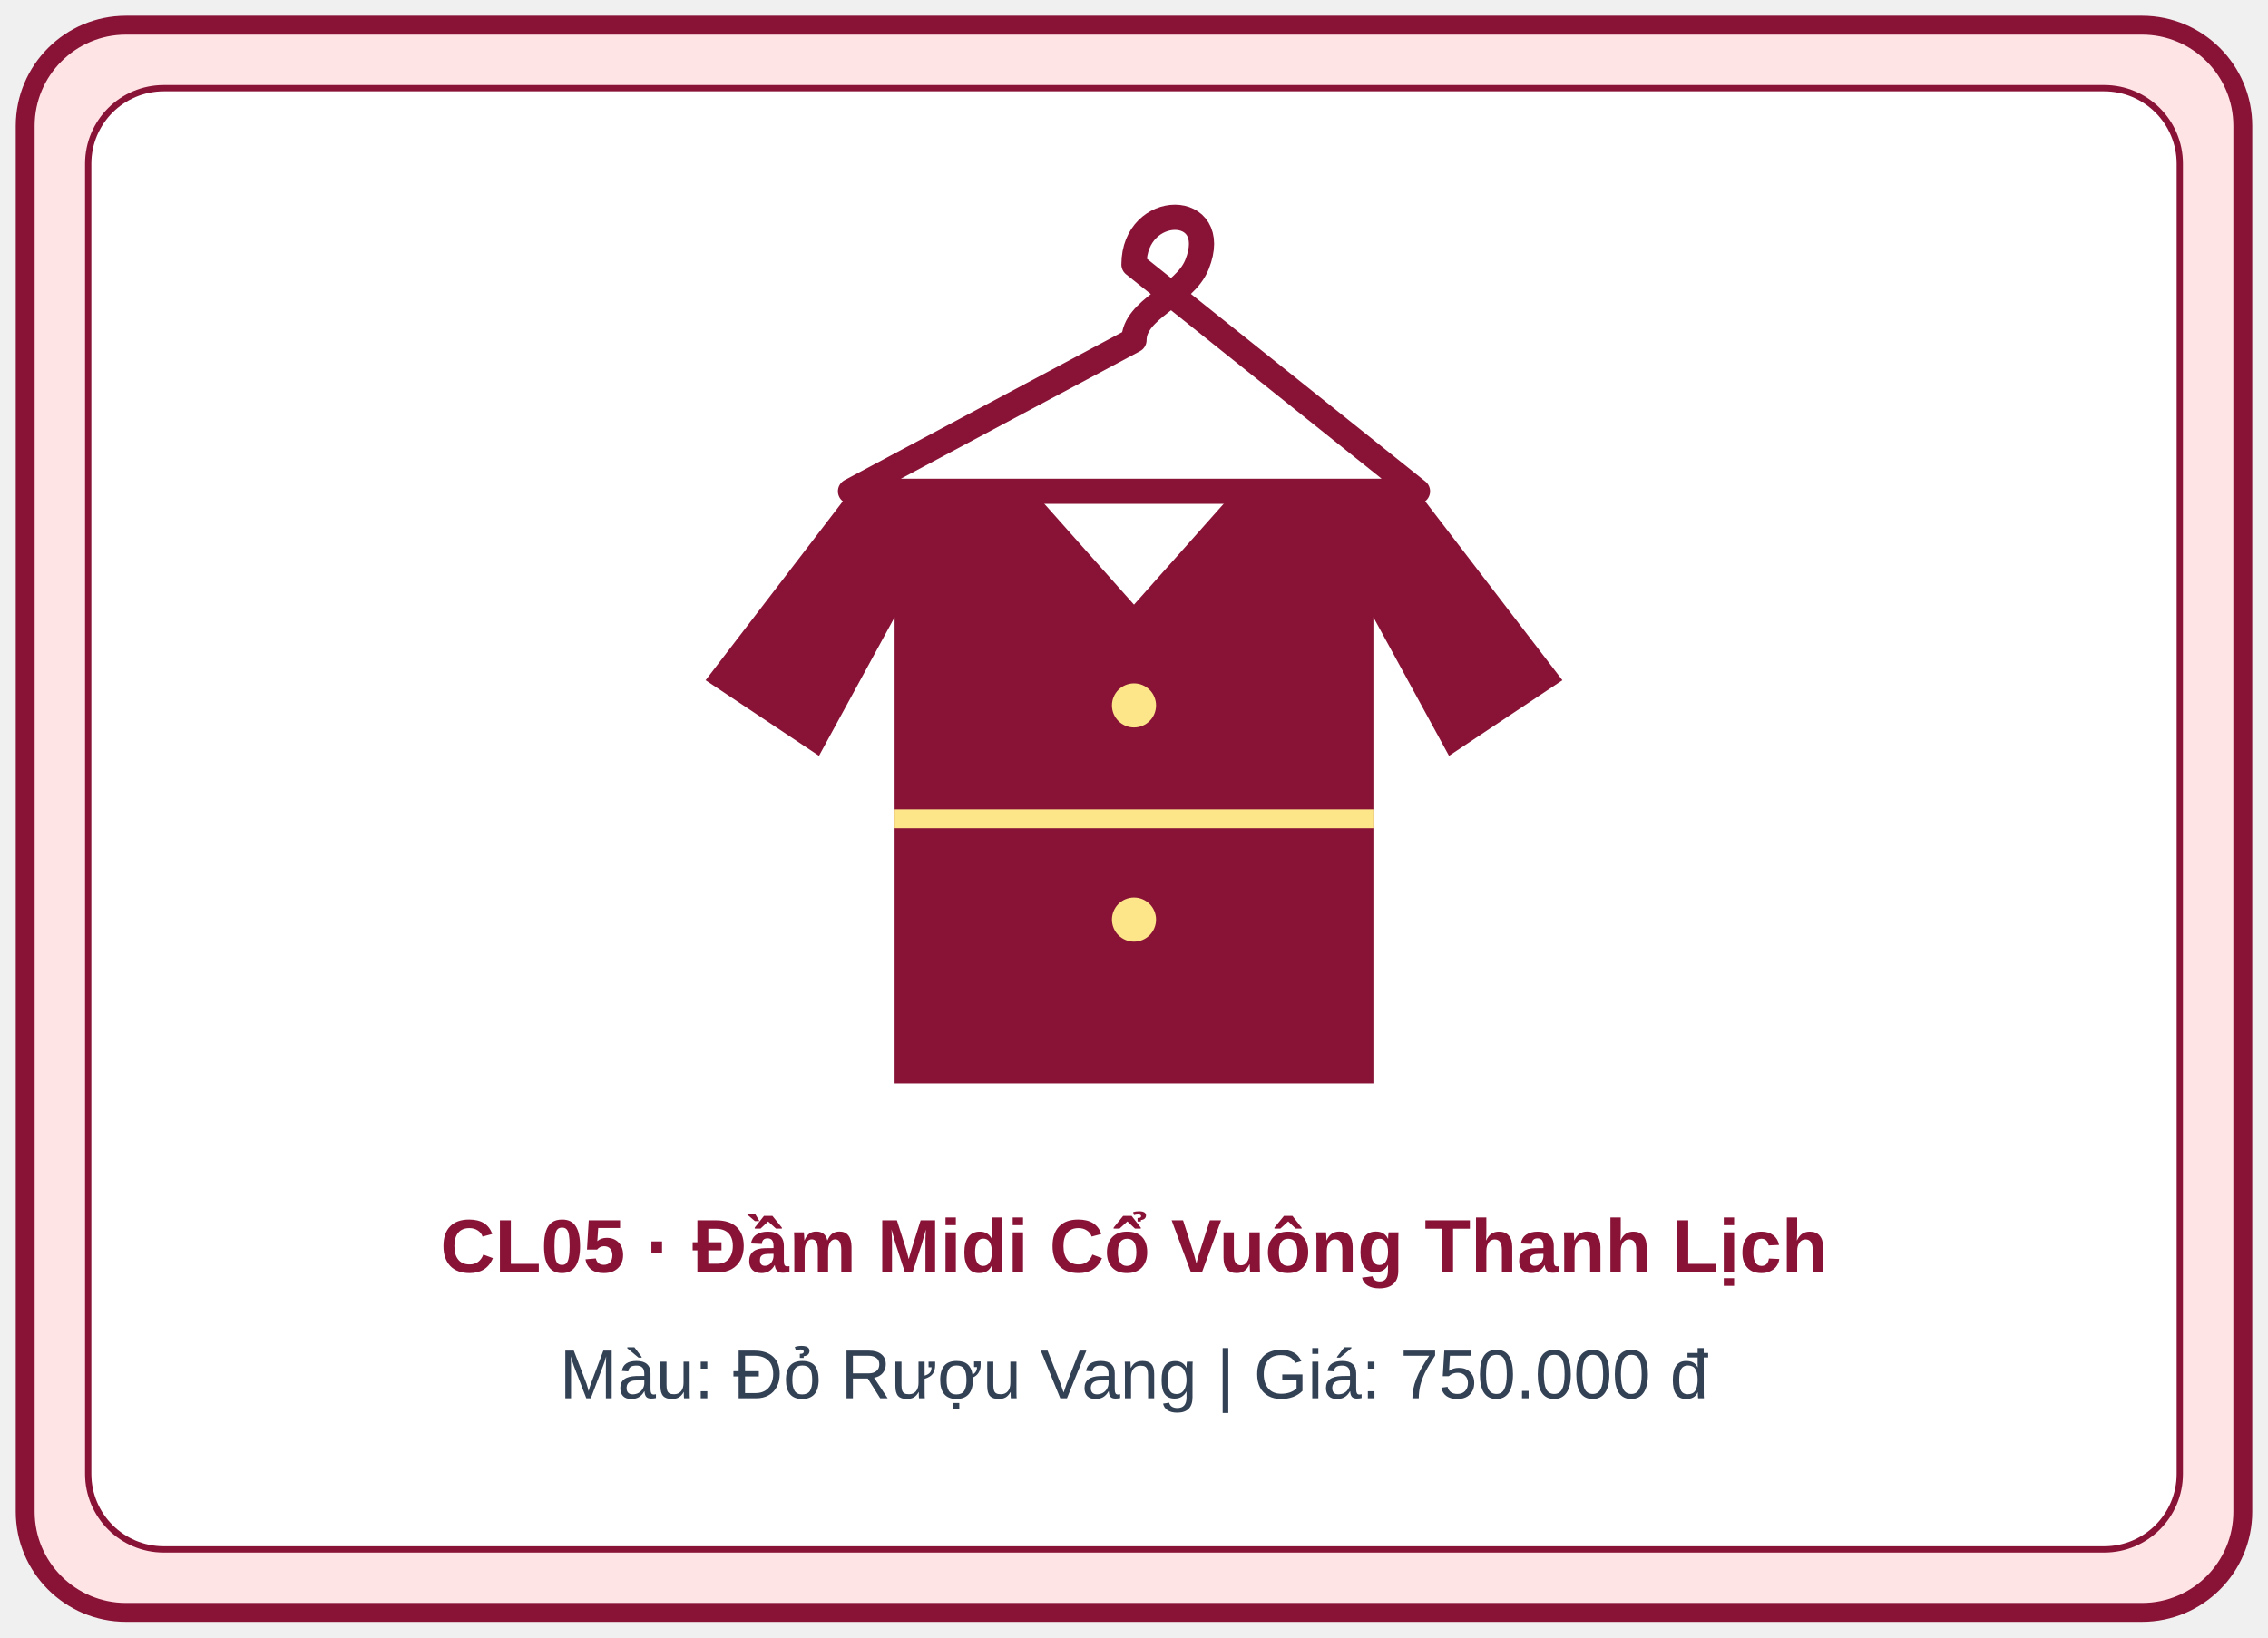
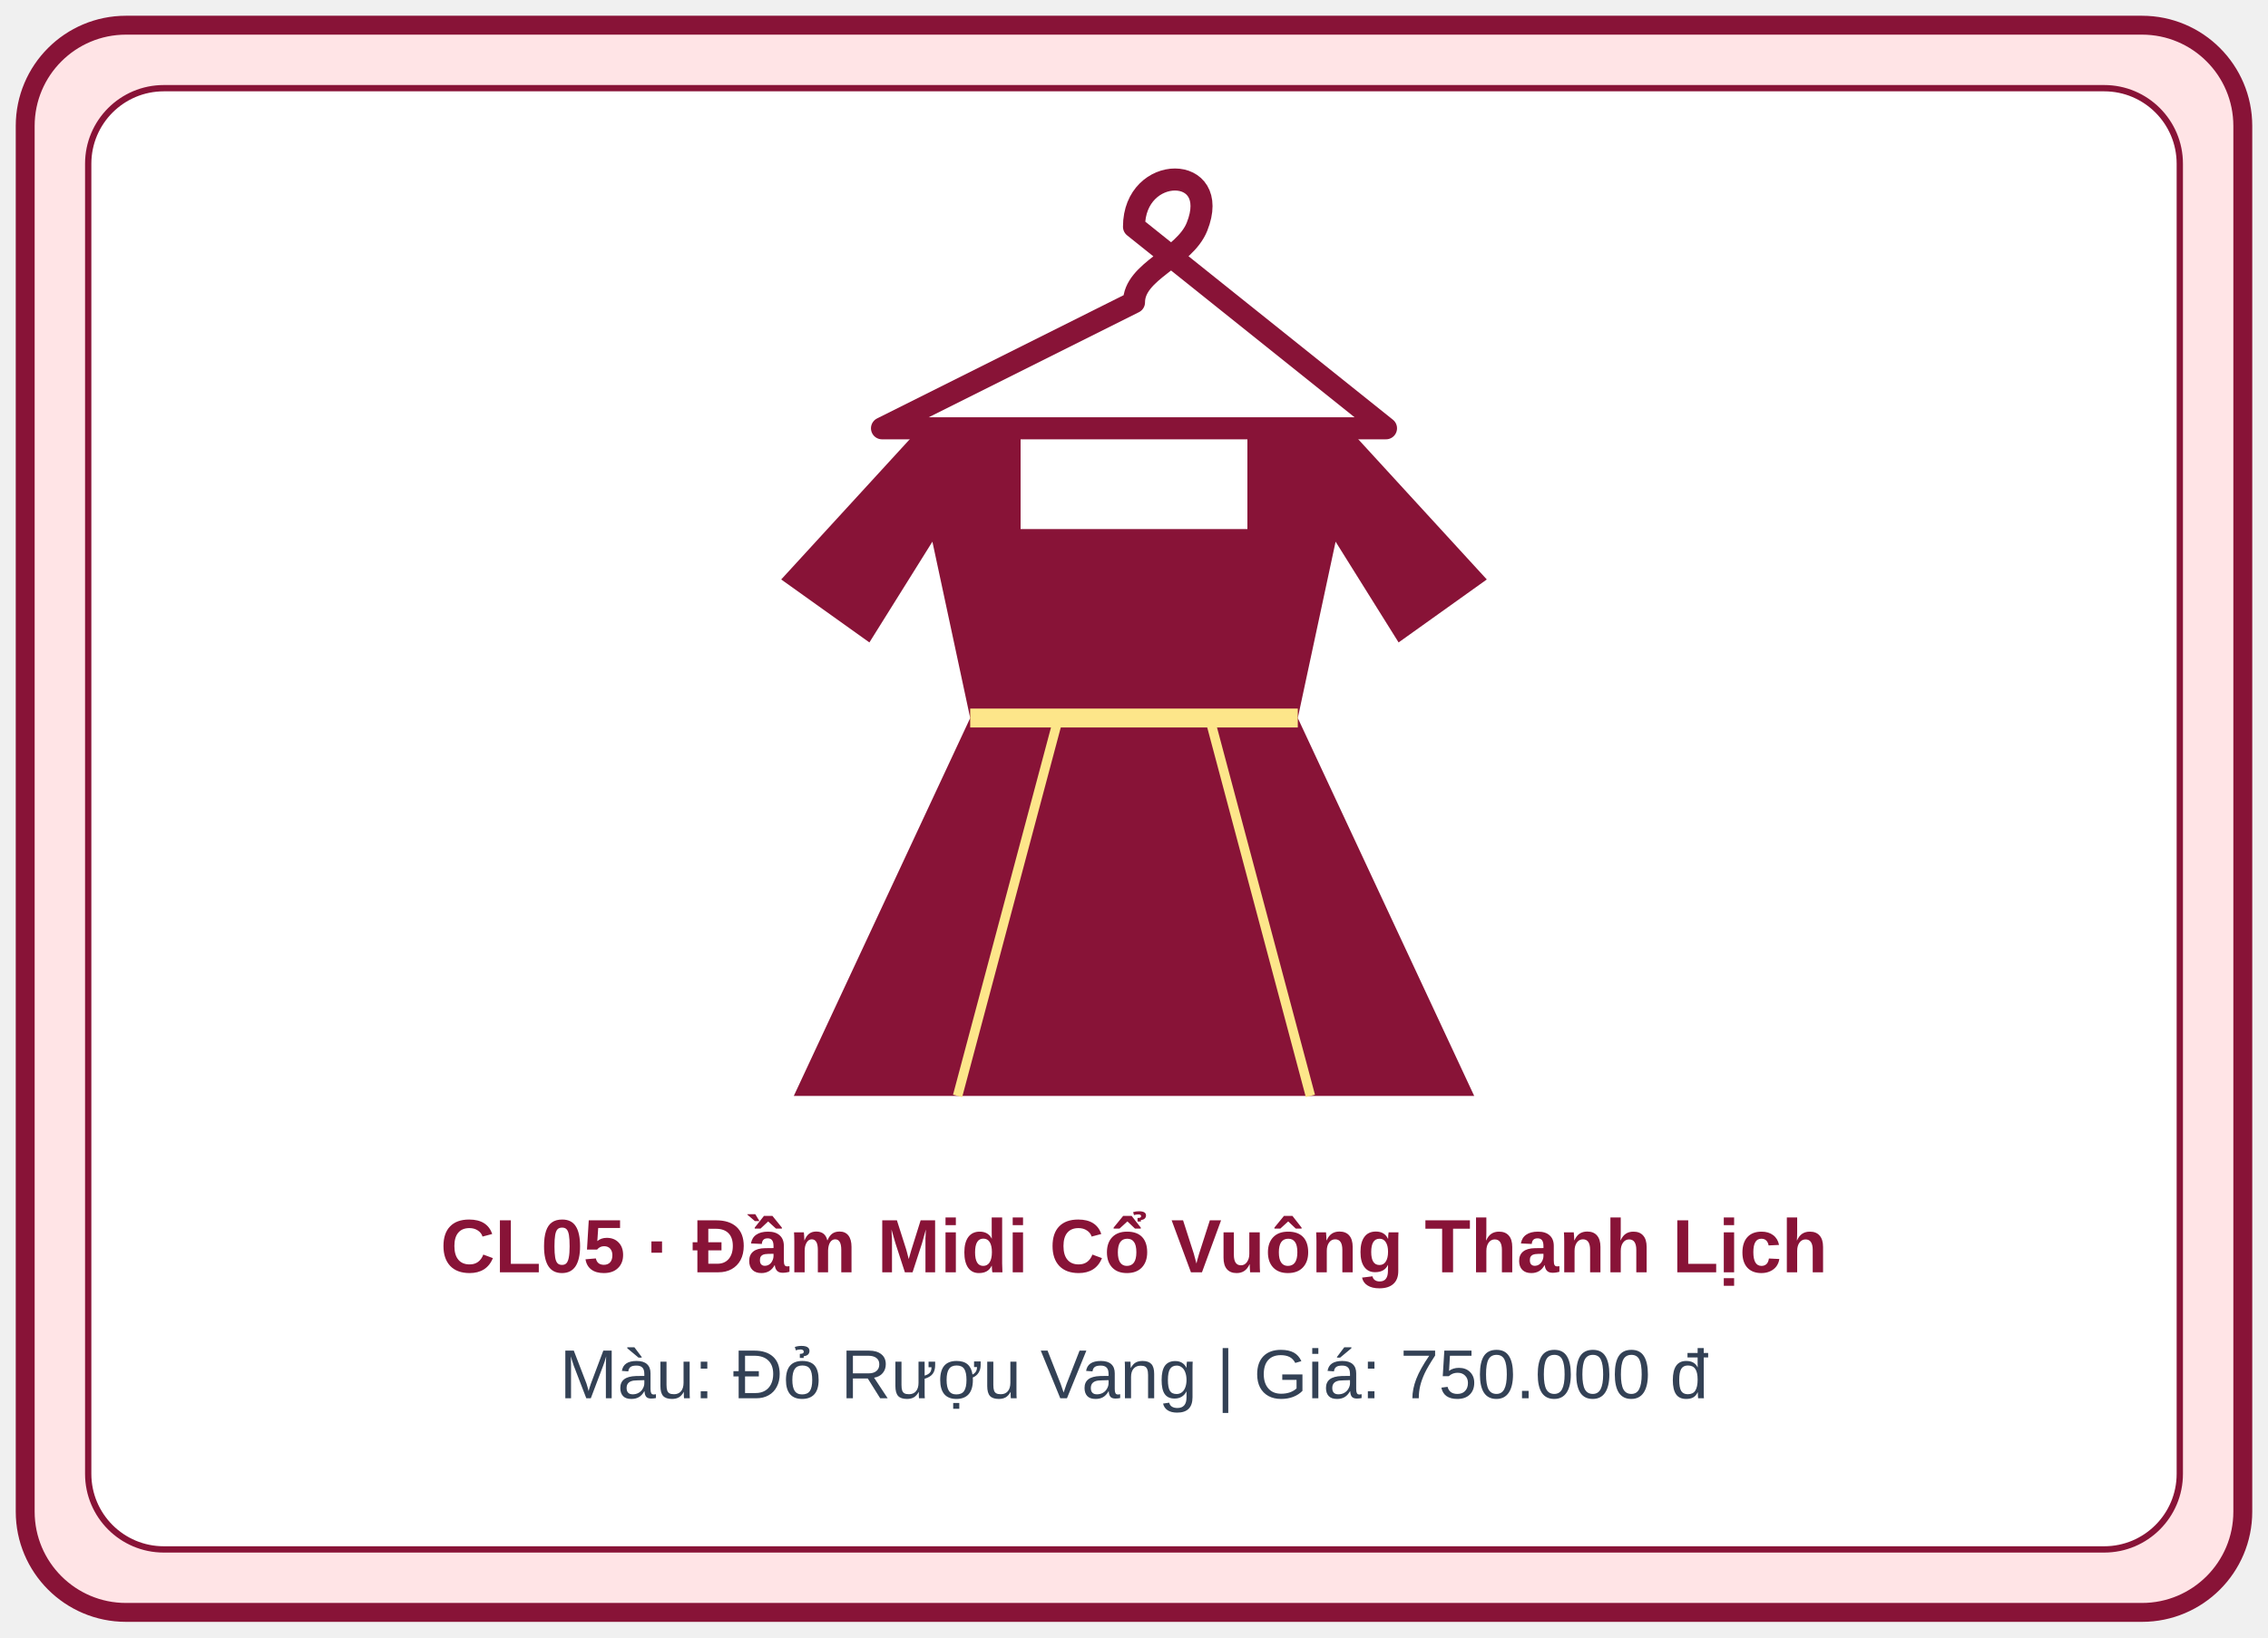
<svg xmlns="http://www.w3.org/2000/svg" width="360" height="260" viewBox="0 0 360 260">
  <rect x="4" y="4" width="352" height="252" rx="16" fill="#FFE4E6" stroke="#881337" stroke-width="3" />
  <rect x="14" y="14" width="332" height="232" rx="12" fill="#FFFFFF" stroke="#881337" stroke-width="1" />
-   <path d="M180 42 C180 32, 194 32, 190 42 C188 47, 180 49, 180 54 L135 78 L225 78 Z" fill="none" stroke="#881337" stroke-width="4" stroke-linecap="round" stroke-linejoin="round" />
-   <path d="M135 78 L112 108 L130 120 L142 98 L142 172 L218 172 L218 98 L230 120 L248 108 L225 78 L196 78 L180 96 L164 78 Z" fill="#881337" />
-   <line x1="142" y1="130" x2="218" y2="130" stroke="#FDE68A" stroke-width="3" />
-   <circle cx="180" cy="112" r="3.5" fill="#FDE68A" />
-   <circle cx="180" cy="146" r="3.5" fill="#FDE68A" />
+   <path d="M180 36 C180 26, 194 26, 190 36 C188 41, 180 43, 180 48 L140 68 L220 68 Z" fill="none" stroke="#881337" stroke-width="3.5" stroke-linecap="round" stroke-linejoin="round" />
+   <path d="M146 68 L124 92 L138 102 L148 86 L154 114 L126 174 L234 174 L206 114 L212 86 L222 102 L236 92 L214 68 L198 68 L198 84 L162 84 L162 68 Z" fill="#881337" />
+   <line x1="154" y1="114" x2="206" y2="114" stroke="#FDE68A" stroke-width="3" />
+   <line x1="168" y1="114" x2="152" y2="174" stroke="#FDE68A" stroke-width="1.5" />
+   <line x1="192" y1="114" x2="208" y2="174" stroke="#FDE68A" stroke-width="1.5" />
  <text x="180" y="202" text-anchor="middle" font-family="Arial, sans-serif" font-size="12" font-weight="bold" fill="#881337">CL05 · Đầm Midi Cổ Vuông Thanh Lịch</text>
  <text x="180" y="222" text-anchor="middle" font-family="Arial, sans-serif" font-size="11" fill="#334155">Màu: Đỏ Rượu Vang | Giá: 750.000 đ</text>
</svg>
